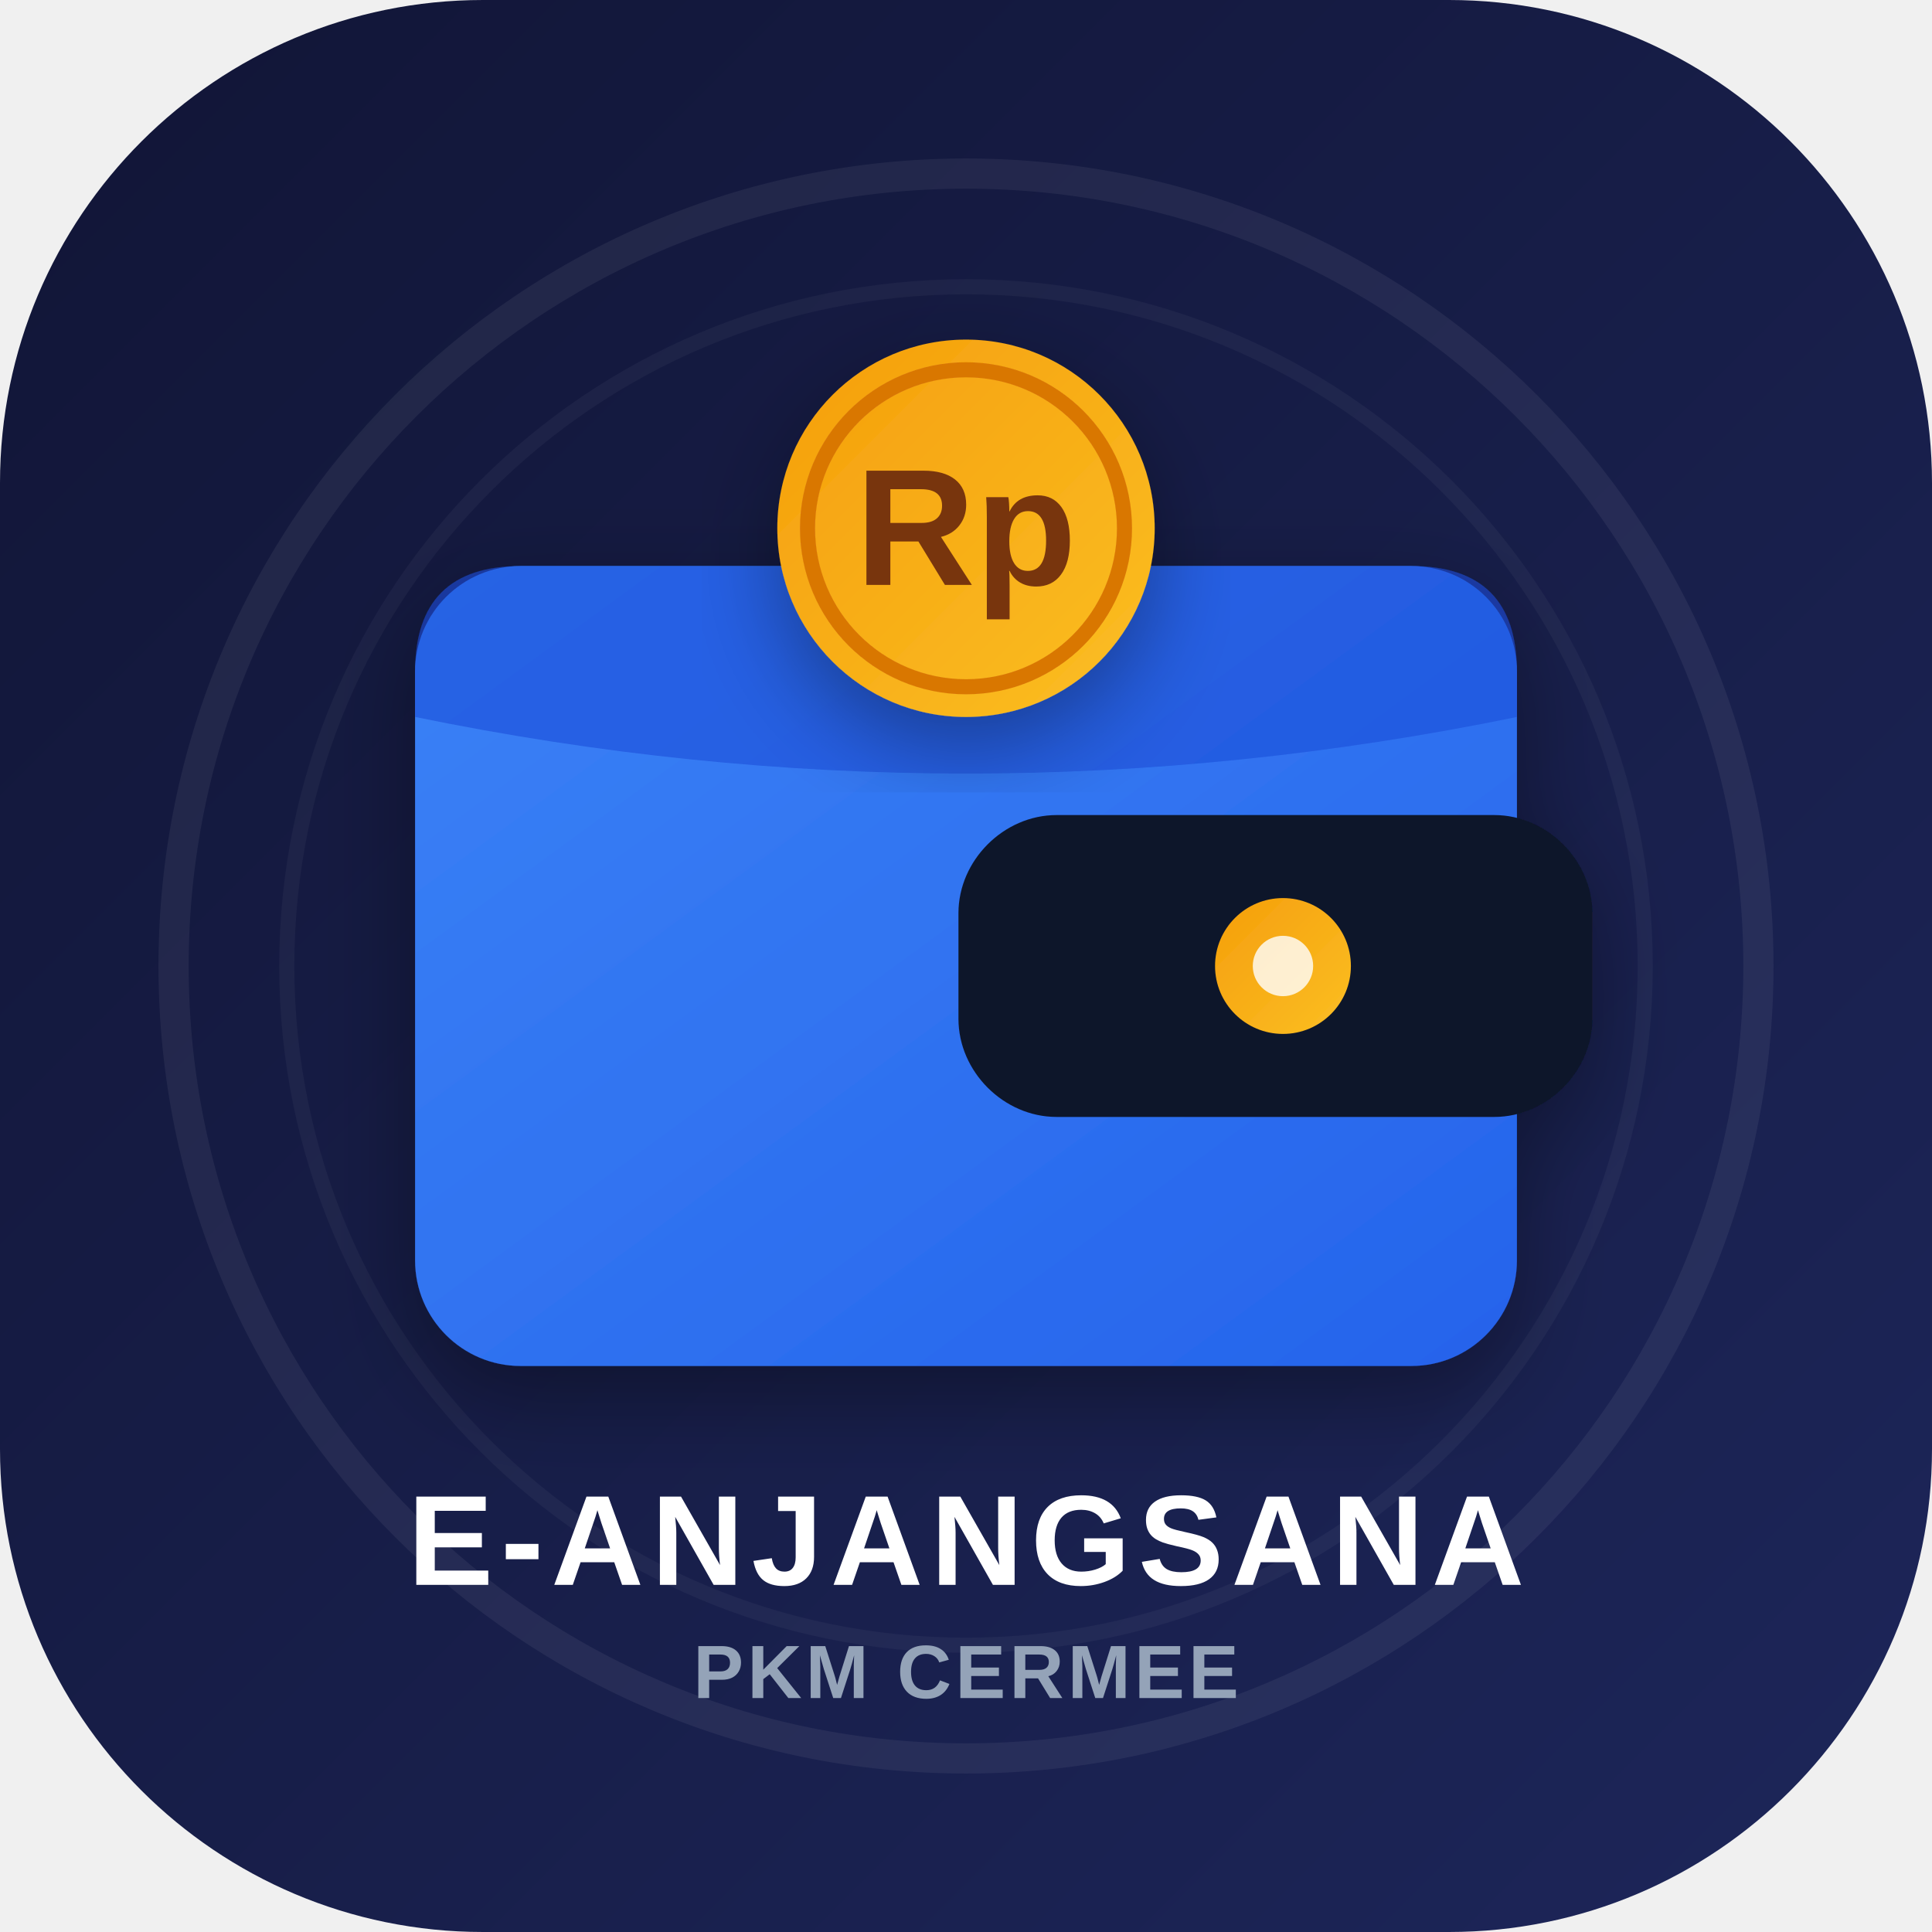
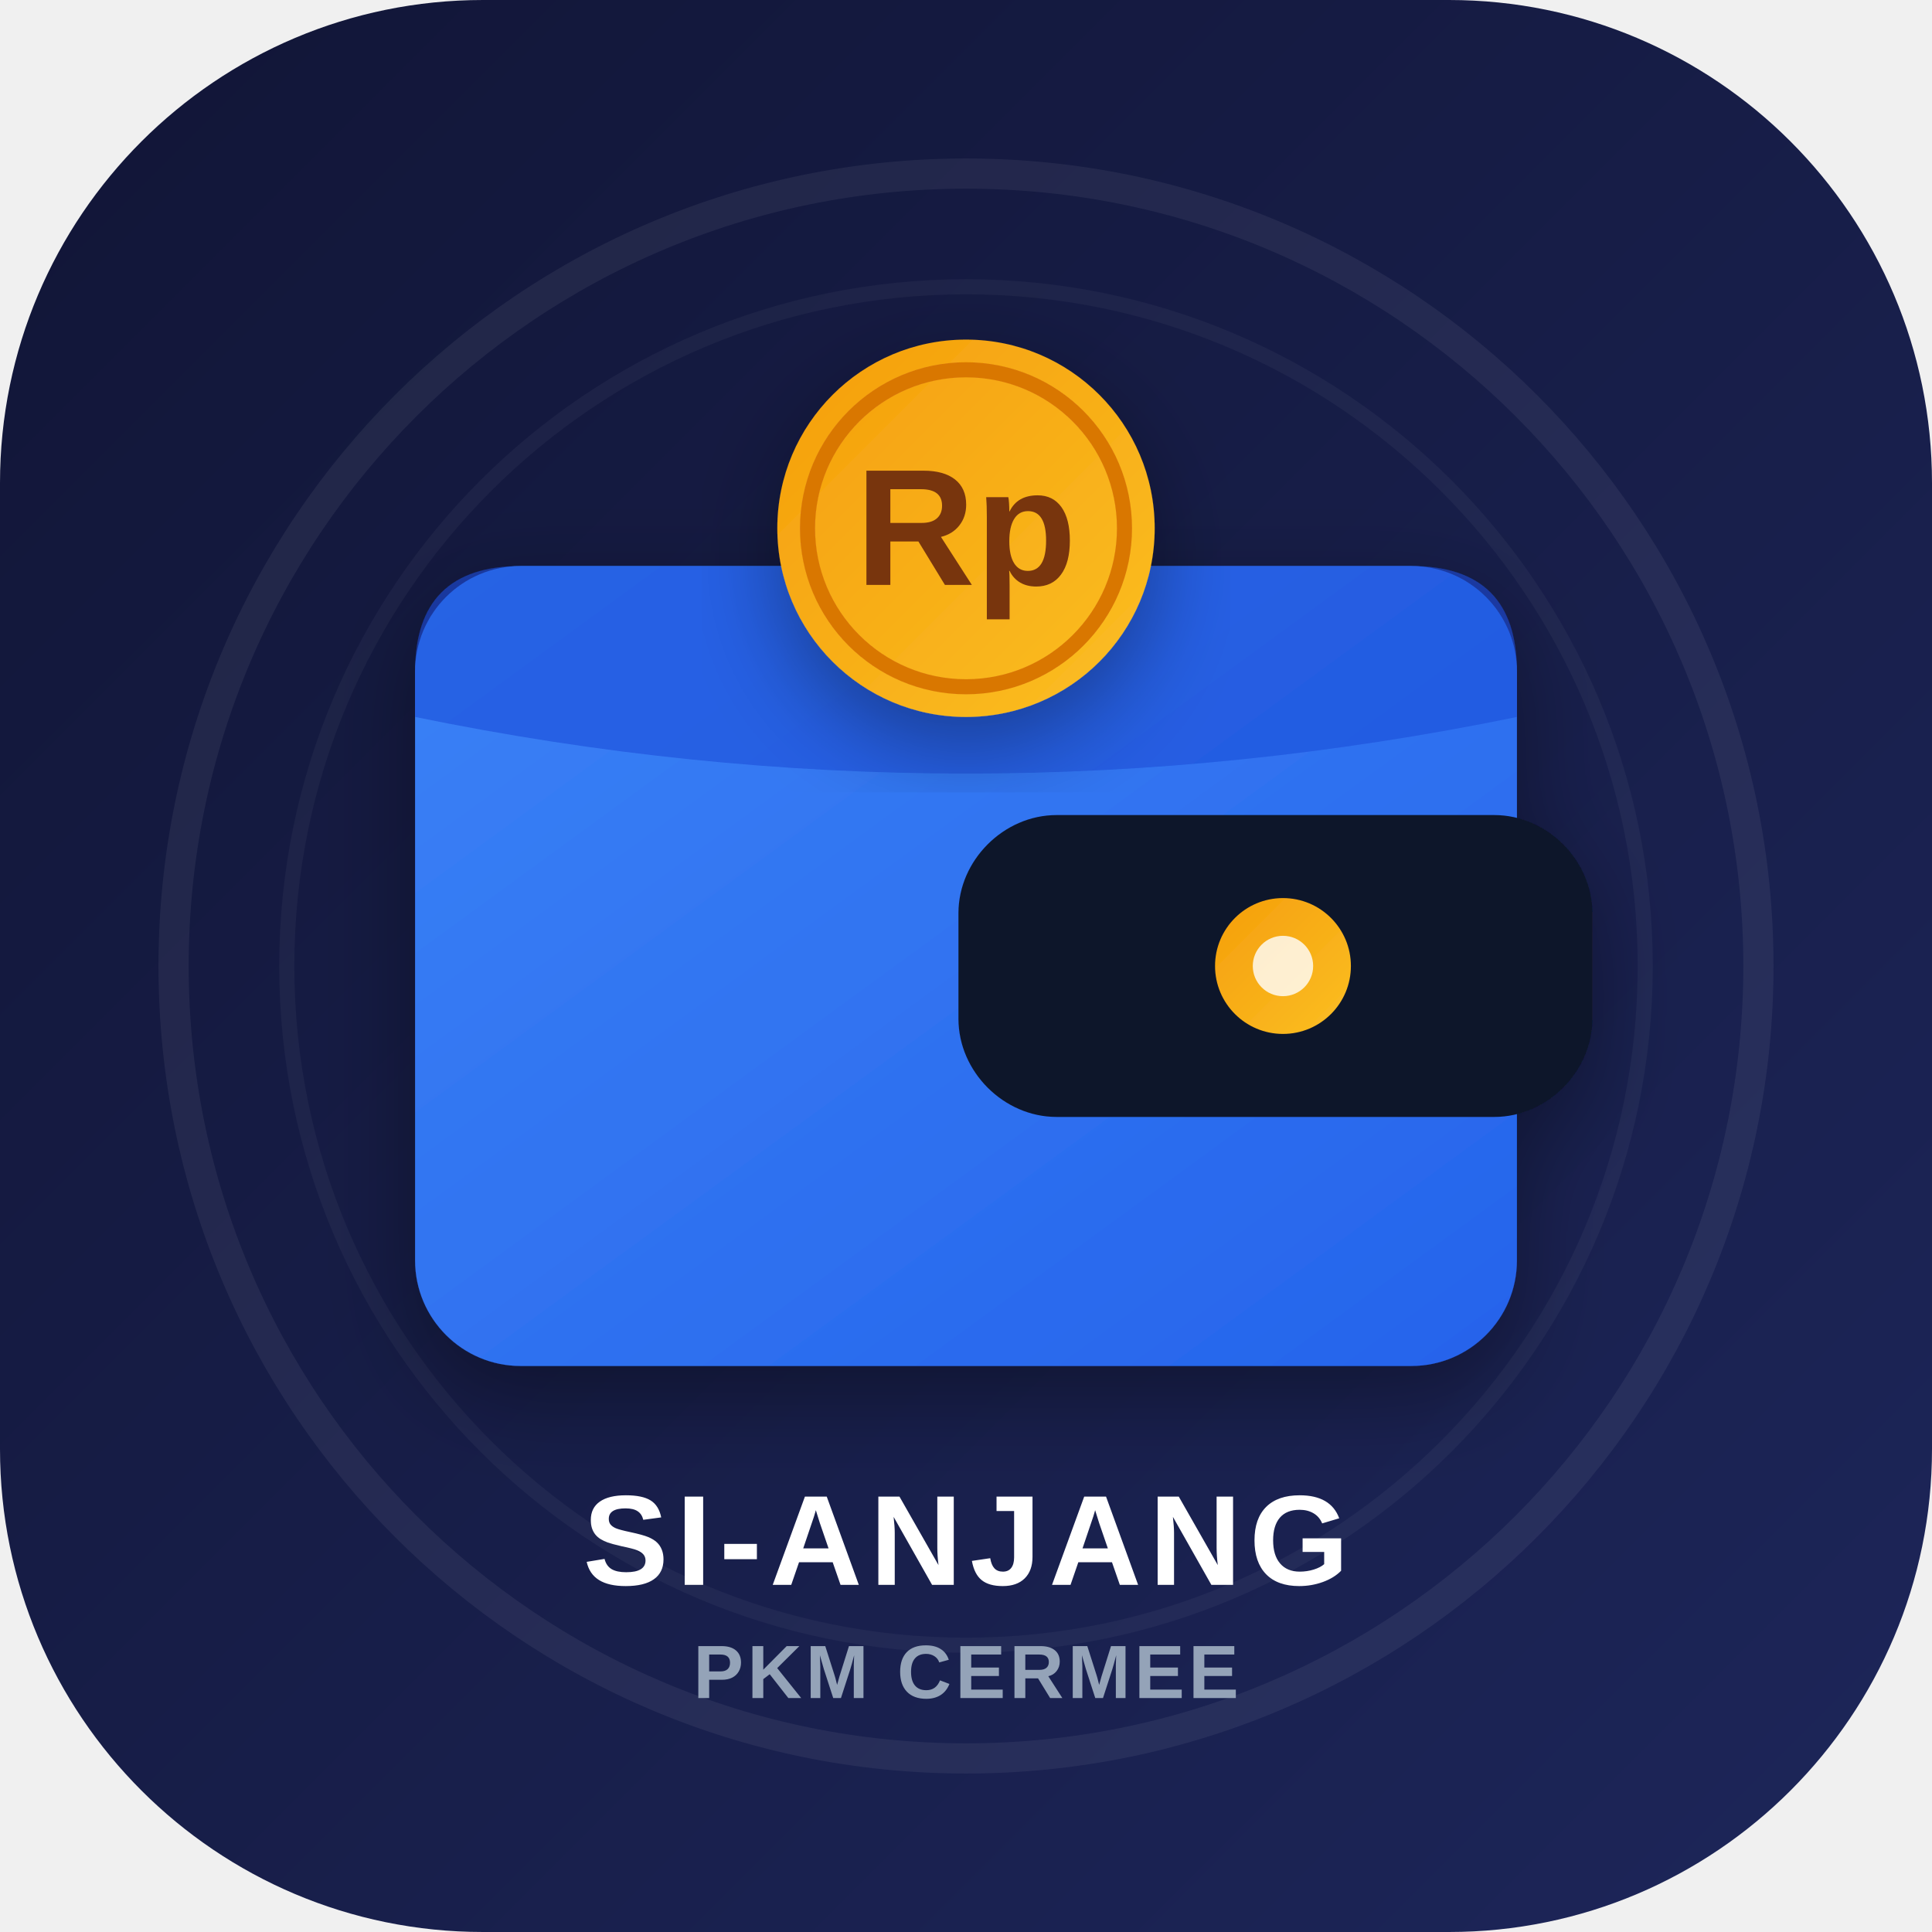
<svg xmlns="http://www.w3.org/2000/svg" viewBox="0 0 512 512">
  <defs>
    <linearGradient id="bgGrad" x1="0%" y1="0%" x2="100%" y2="100%">
      <stop offset="0%" stop-color="#111536" />
      <stop offset="100%" stop-color="#1d265a" />
    </linearGradient>
    <linearGradient id="goldGrad" x1="0%" y1="0%" x2="100%" y2="100%">
      <stop offset="0%" stop-color="#f59e0b" />
      <stop offset="100%" stop-color="#fbbf24" />
    </linearGradient>
    <linearGradient id="blueGrad" x1="0%" y1="0%" x2="100%" y2="100%">
      <stop offset="0%" stop-color="#3b82f6" />
      <stop offset="100%" stop-color="#2563eb" />
    </linearGradient>
    <filter id="glow" x="-20%" y="-20%" width="140%" height="140%">
      <feDropShadow dx="0" dy="8" stdDeviation="12" flood-color="#000" flood-opacity="0.35" />
    </filter>
  </defs>
  <rect width="512" height="512" rx="128" fill="url(#bgGrad)" />
  <circle cx="256" cy="256" r="210" fill="none" stroke="rgba(255,255,255,0.06)" stroke-width="8" />
  <circle cx="256" cy="256" r="180" fill="none" stroke="rgba(255,255,255,0.04)" stroke-width="4" />
  <g filter="url(#glow)">
    <rect x="110" y="150" width="292" height="212" rx="28" fill="url(#blueGrad)" />
    <path d="M 110 190 Q 256 220 402 190 L 402 178 Q 402 150 374 150 L 138 150 Q 110 150 110 178 Z" fill="#1d4ed8" opacity="0.6" />
    <path d="M 280 216 L 396 216 C 410 216 422 228 422 242 L 422 270 C 422 284 410 296 396 296 L 280 296 C 266 296 254 284 254 270 L 254 242 C 254 228 266 216 280 216 Z" fill="#0f172a" />
    <circle cx="340" cy="256" r="18" fill="url(#goldGrad)" />
    <circle cx="340" cy="256" r="8" fill="#ffffff" opacity="0.8" />
  </g>
  <g filter="url(#glow)">
    <circle cx="256" cy="140" r="50" fill="url(#goldGrad)" />
    <circle cx="256" cy="140" r="42" fill="none" stroke="#d97706" stroke-width="4" />
    <text x="256" y="155" font-family="'Plus Jakarta Sans', Arial, sans-serif" font-size="44" font-weight="900" fill="#78350f" text-anchor="middle">Rp</text>
  </g>
-   <text x="256" y="420" font-family="'Plus Jakarta Sans', Arial, sans-serif" font-size="34" font-weight="800" fill="#ffffff" letter-spacing="2" text-anchor="middle">E-ANJANGSANA</text>
+   <text x="256" y="420" font-family="'Plus Jakarta Sans', Arial, sans-serif" font-size="34" font-weight="800" fill="#ffffff" letter-spacing="2" text-anchor="middle">SI-ANJANG</text>
  <text x="256" y="450" font-family="'Plus Jakarta Sans', Arial, sans-serif" font-size="20" font-weight="600" fill="#94a3b8" letter-spacing="1" text-anchor="middle">PKM CERMEE</text>
</svg>
